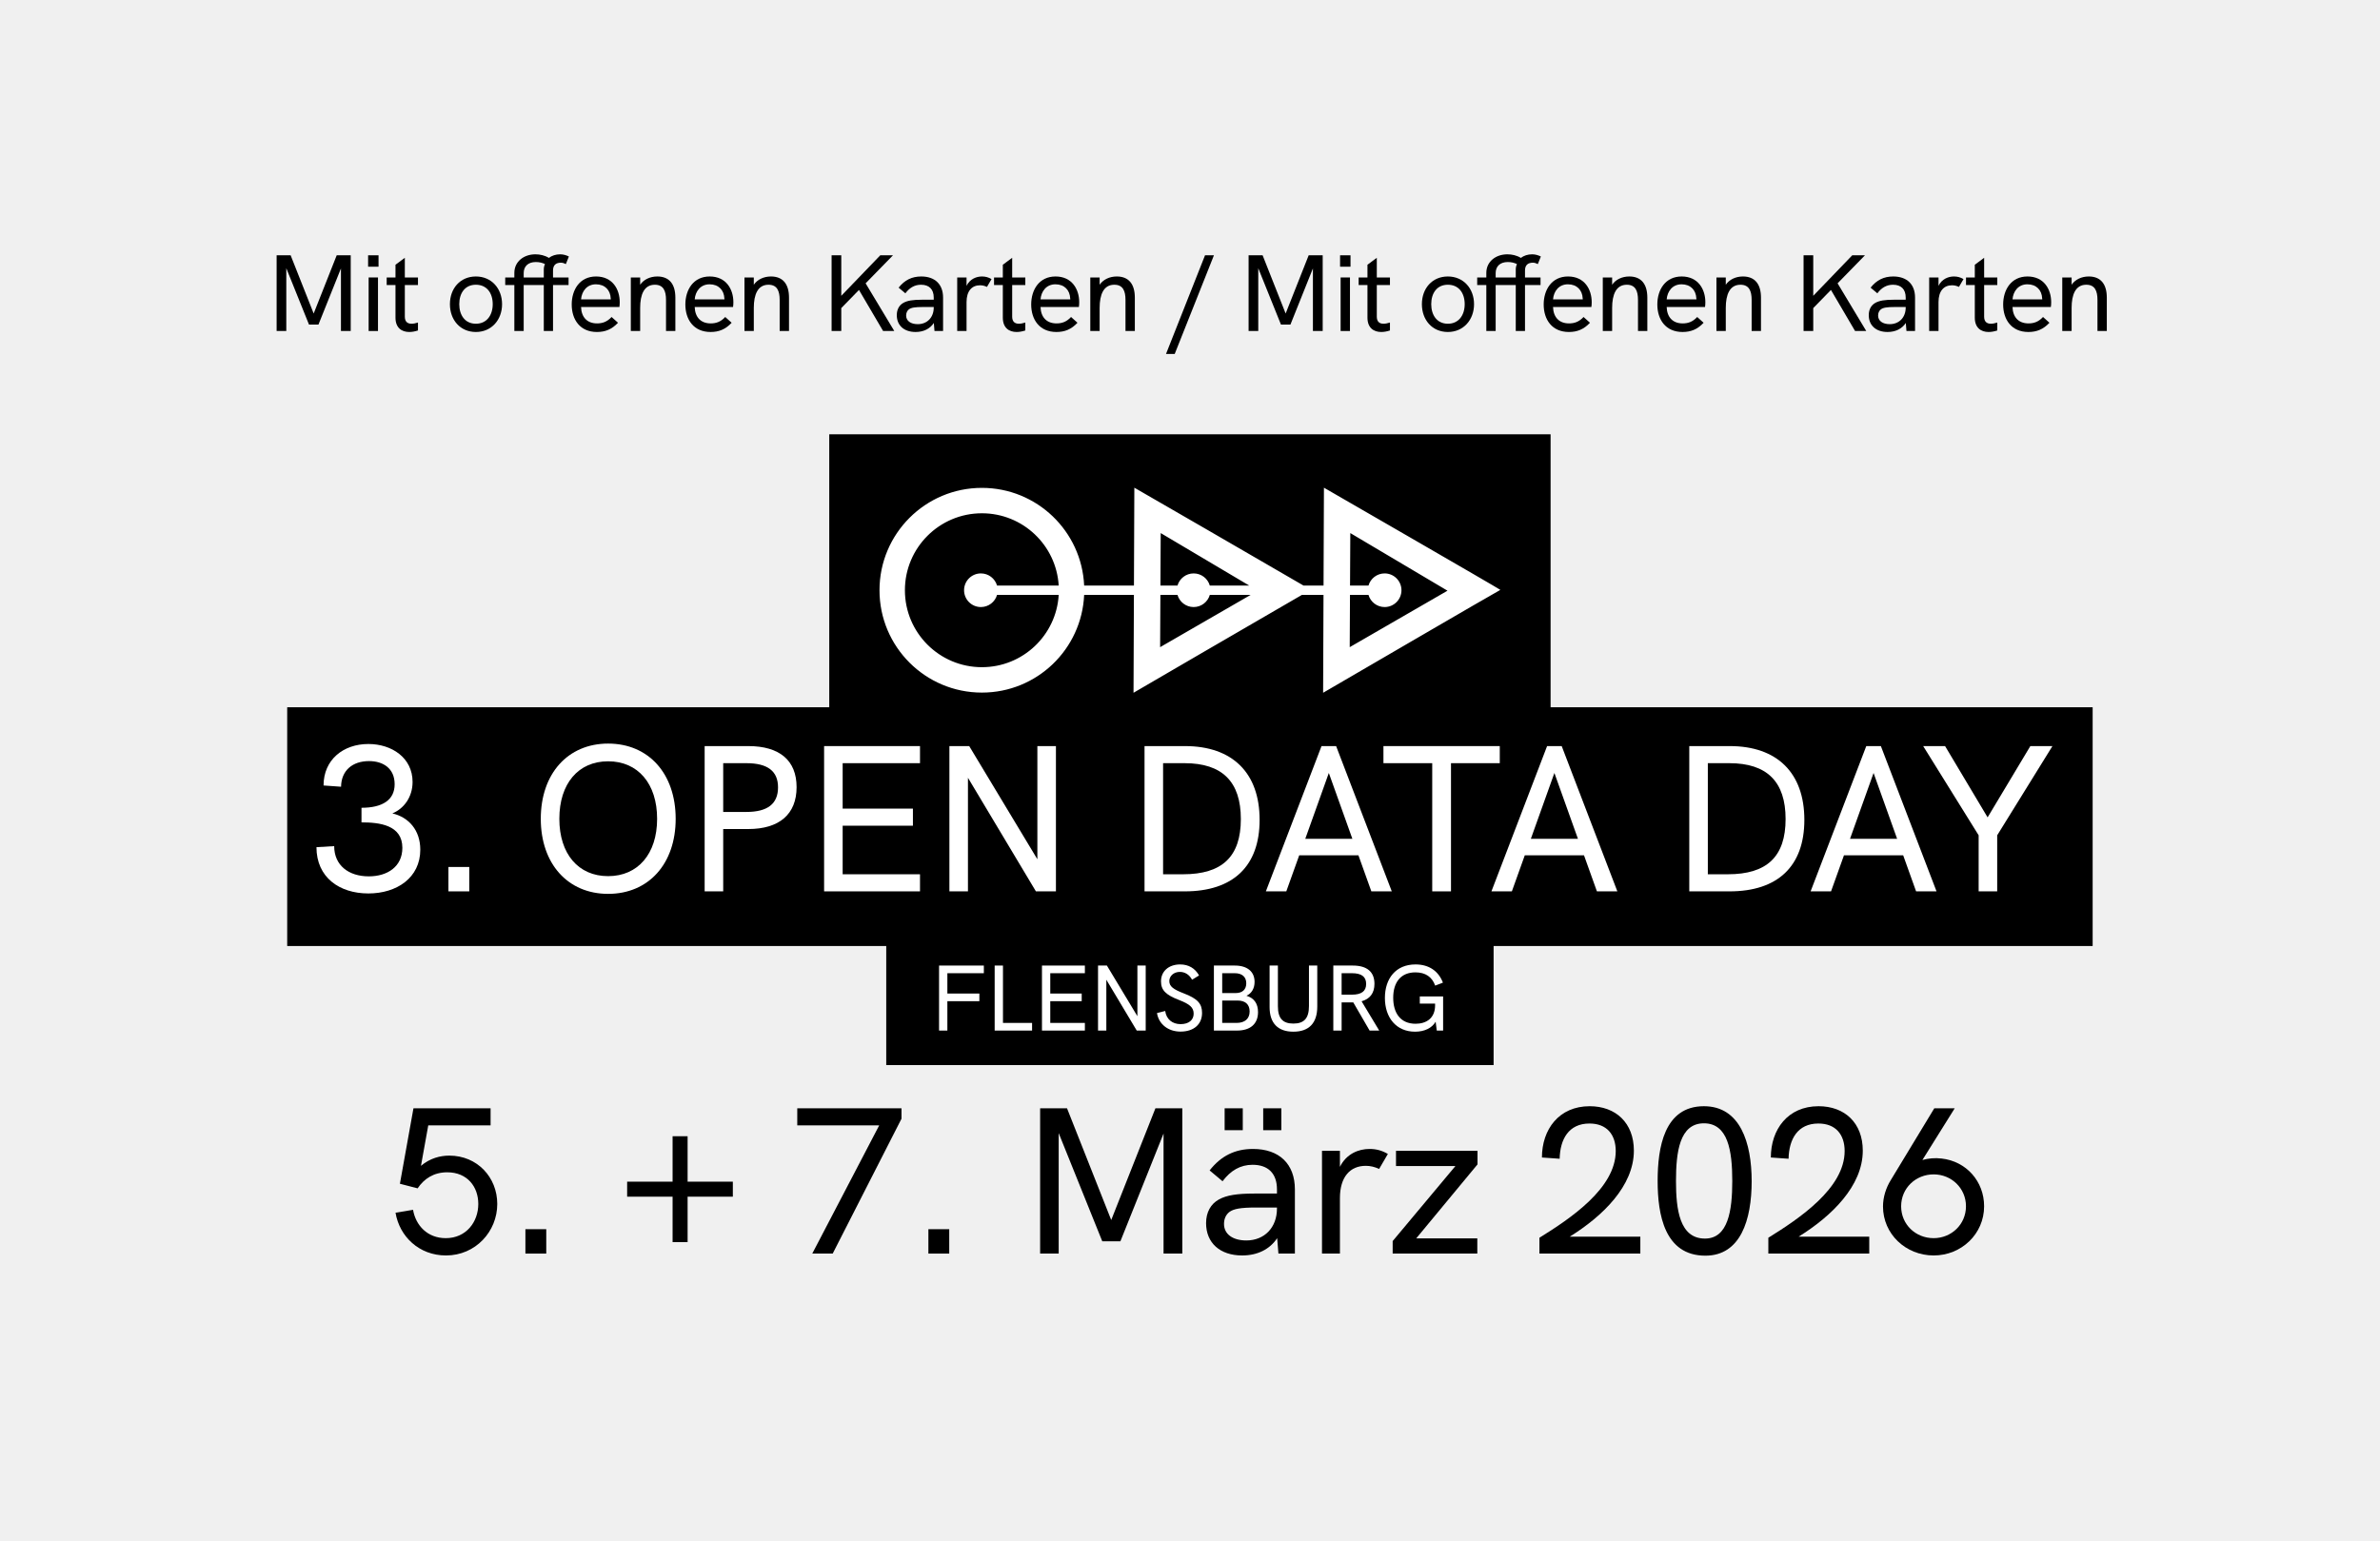
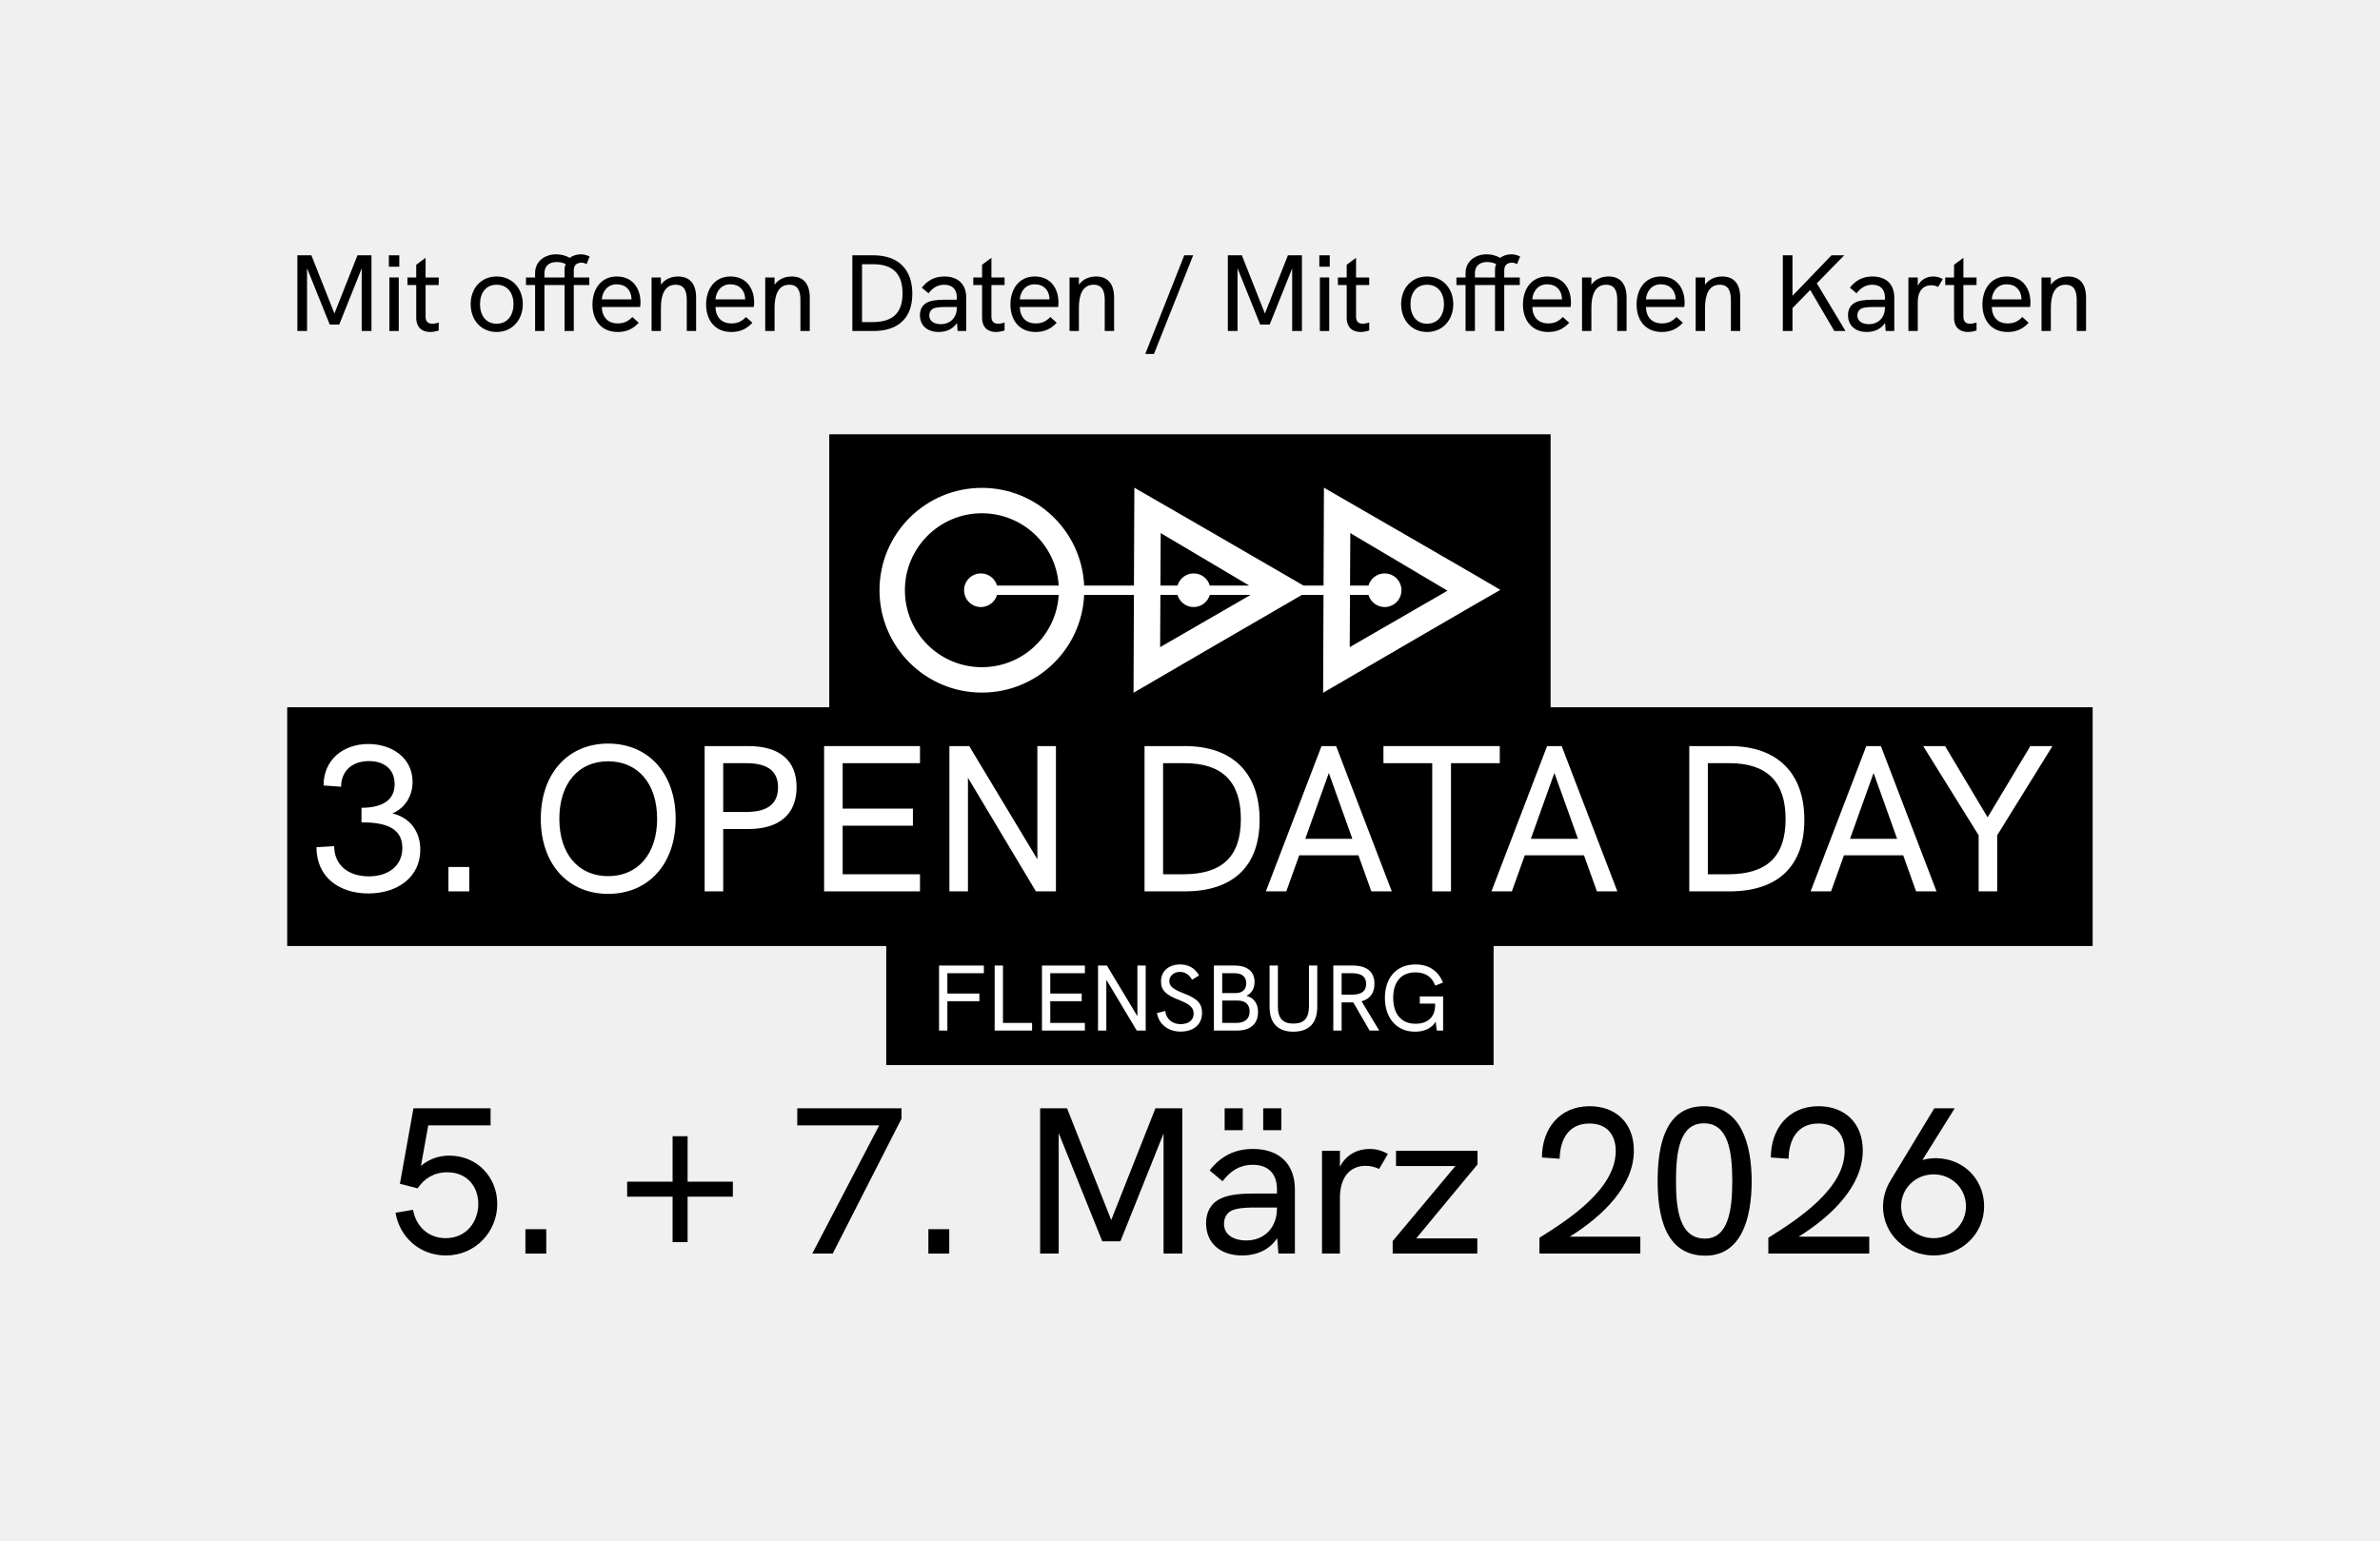
<svg xmlns="http://www.w3.org/2000/svg" width="100%" height="100%" viewBox="0 0 1004 650" version="1.1" xml:space="preserve" style="fill-rule:evenodd;clip-rule:evenodd;stroke-linejoin:round;stroke-miterlimit:2;">
  <path d="M373.86,399.15l-252.706,0l-0,-100.737l228.667,-0l0,-115.169l304.295,-0l-0,115.169l228.667,-0l0,100.737l-252.706,0l0,50.231l-256.217,-0l-0,-50.231Z" />
  <path id="path3009" d="M457.347,251.004c-1.025,22.941 -19.94,41.219 -43.136,41.219c-23.853,-0 -43.195,-19.328 -43.195,-43.181c-0,-23.852 19.342,-43.195 43.195,-43.195c23.19,0 42.103,18.284 43.136,41.219l21.007,0l0.166,-41.296c-0,0 57.381,33.094 71.372,41.296l8.444,0l0.165,-41.296c-0,0 74.307,42.855 74.42,43.118c-0.124,-0.097 -74.766,43.411 -74.766,43.411l0.165,-41.295l-9.113,-0c-15.123,8.705 -71.033,41.295 -71.033,41.295l0.165,-41.295l-20.992,-0Zm119.947,-0l-7.803,-0l-0.113,22.05l41.245,-23.822l-40.999,-24.315l-0.113,22.149l7.783,0c0.852,-2.96 3.579,-5.126 6.814,-5.128c3.917,-0.001 7.095,3.174 7.096,7.091l0,0.006c0.002,3.917 -3.172,7.095 -7.09,7.096c-3.236,0.002 -5.967,-2.165 -6.82,-5.127Zm-50.304,-3.938l-37.347,-22.149l-0.113,22.149l7.192,0c0.852,-2.961 3.581,-5.127 6.815,-5.127c3.237,-0.002 5.968,2.165 6.82,5.127l16.633,0Zm-37.481,3.938l-0.112,22.05l38.178,-22.05l-17.218,-0c-0.852,2.96 -3.58,5.126 -6.814,5.127c-3.237,0.001 -5.968,-2.165 -6.821,-5.127l-7.213,-0Zm-42.895,-3.938c-1.021,-17.015 -15.131,-30.501 -32.403,-30.501c-17.936,0 -32.477,14.542 -32.476,32.477c0,17.936 14.541,32.462 32.476,32.462c17.277,0 31.391,-13.479 32.404,-30.5l-26.011,-0c-0.851,2.96 -3.579,5.126 -6.814,5.127c-3.918,0.002 -7.095,-3.173 -7.096,-7.091l-0,-0.005c-0.002,-3.918 3.171,-7.095 7.089,-7.097c3.237,-0.001 5.968,2.166 6.821,5.128l26.01,0Z" style="fill:#fff;" />
  <g>
    <path d="M155.4,376.97c11.96,-0 21.898,-6.596 21.898,-18.469c-0,-8.266 -4.925,-13.719 -11.785,-15.302c4.749,-1.935 8.531,-6.772 8.531,-13.28c-0,-10.201 -8.795,-16.006 -18.644,-16.006c-10.554,0 -18.909,6.596 -18.909,17.501l7.388,0.528c0.088,-6.86 4.837,-10.817 11.784,-10.817c5.981,-0 10.818,3.078 10.818,9.762c-0,6.683 -5.189,9.937 -13.984,9.937l0,6.157c7.476,-0 17.238,1.055 17.238,10.729c-0,7.915 -6.244,12.048 -14.16,12.048c-8.53,0 -14.598,-4.661 -14.598,-12.752l-7.476,0.44c0,12.752 9.674,19.524 21.899,19.524Z" style="fill:#fff;fill-rule:nonzero;" />
    <rect x="189.171" y="365.801" width="8.795" height="10.29" style="fill:#fff;fill-rule:nonzero;" />
    <path d="M256.537,377.146c17.061,-0 28.494,-12.664 28.494,-31.66c-0,-19.085 -11.433,-31.749 -28.494,-31.749c-16.974,0 -28.407,12.664 -28.407,31.749c0,18.996 11.433,31.66 28.407,31.66Zm-0,-7.476c-12.577,0 -20.58,-9.41 -20.58,-24.184c0,-14.863 8.003,-24.273 20.58,-24.273c12.576,-0 20.667,9.41 20.667,24.273c-0,14.774 -8.091,24.184 -20.667,24.184Z" style="fill:#fff;fill-rule:nonzero;" />
    <path d="M297.255,376.09l7.827,0l0,-26.295l10.554,-0c13.104,-0 20.403,-6.244 20.403,-17.677c-0,-11.257 -7.124,-17.325 -20.403,-17.325l-18.381,-0l0,61.297Zm7.827,-33.507l0,-20.579l9.762,0c8.971,0 13.368,3.342 13.368,10.202c-0,6.947 -4.397,10.377 -13.368,10.377l-9.762,0Z" style="fill:#fff;fill-rule:nonzero;" />
    <path d="M347.648,376.09l40.455,0l-0,-7.211l-32.628,-0l-0,-20.491l29.637,-0l0,-7.212l-29.637,0l-0,-19.172l32.628,0l-0,-7.211l-40.455,-0l-0,61.297Z" style="fill:#fff;fill-rule:nonzero;" />
    <path d="M437.616,314.793l-0,47.754l-28.758,-47.754l-8.355,-0l-0,61.297l7.827,0l-0,-47.93l28.67,47.93l8.443,0l-0,-61.297l-7.827,-0Z" style="fill:#fff;fill-rule:nonzero;" />
    <path d="M482.819,376.09l16.974,0c20.403,0 31.572,-10.641 31.572,-30.165c0,-19.787 -11.433,-31.132 -31.484,-31.132l-17.062,-0l0,61.297Zm7.828,-7.211l-0,-46.875l9.058,0c15.918,0 23.745,7.827 23.745,23.569c0,15.831 -7.827,23.306 -24.361,23.306l-8.442,-0Z" style="fill:#fff;fill-rule:nonzero;" />
    <path d="M578.504,376.09l8.618,0l-23.481,-61.297l-6.156,-0l-23.481,61.297l8.618,0l5.453,-15.214l24.976,-0l5.453,15.214Zm-27.879,-22.162l9.938,-27.79l9.938,27.79l-19.876,0Z" style="fill:#fff;fill-rule:nonzero;" />
    <path d="M604.184,376.09l7.915,0l-0,-54.086l20.579,0l0,-7.211l-49.073,-0l-0,7.211l20.579,0l-0,54.086Z" style="fill:#fff;fill-rule:nonzero;" />
    <path d="M673.66,376.09l8.619,0l-23.481,-61.297l-6.156,-0l-23.482,61.297l8.619,0l5.452,-15.214l24.977,-0l5.452,15.214Zm-27.878,-22.162l9.938,-27.79l9.937,27.79l-19.875,0Z" style="fill:#fff;fill-rule:nonzero;" />
    <path d="M712.62,376.09l16.974,0c20.403,0 31.572,-10.641 31.572,-30.165c-0,-19.787 -11.433,-31.132 -31.484,-31.132l-17.062,-0l0,61.297Zm7.827,-7.211l0,-46.875l9.059,0c15.918,0 23.745,7.827 23.745,23.569c-0,15.831 -7.827,23.306 -24.361,23.306l-8.443,-0Z" style="fill:#fff;fill-rule:nonzero;" />
    <path d="M808.305,376.09l8.618,0l-23.481,-61.297l-6.156,-0l-23.482,61.297l8.619,0l5.453,-15.214l24.976,-0l5.453,15.214Zm-27.879,-22.162l9.938,-27.79l9.938,27.79l-19.876,0Z" style="fill:#fff;fill-rule:nonzero;" />
    <path d="M834.688,376.09l7.827,0l0,-23.657l23.306,-37.64l-9.323,-0l-18.028,30.077l-17.941,-30.077l-9.234,-0l23.393,37.64l0,23.657Z" style="fill:#fff;fill-rule:nonzero;" />
  </g>
  <g>
    <path d="M189.543,487.586c-3.781,0 -8.091,1.056 -11.96,4.309l3.078,-17.061l26.295,0l0,-7.211l-32.539,-0l-5.717,31.836l7.476,1.935c2.726,-4.046 6.771,-6.772 12.488,-6.772c8.443,-0 13.104,6.068 13.104,13.367c-0,7.564 -5.101,14.423 -13.72,14.423c-7.739,0 -12.664,-5.364 -13.807,-11.96l-7.388,1.231c1.671,10.026 9.938,18.029 21.283,18.029c12.488,-0 21.635,-10.114 21.635,-21.723c-0,-11.257 -8.443,-20.403 -20.228,-20.403Z" style="fill-rule:nonzero;" />
    <rect x="221.643" y="518.631" width="8.795" height="10.29" style="fill-rule:nonzero;" />
    <path d="M283.733,524.083l6.332,0l-0,-19.172l19.084,0l-0,-6.332l-19.084,0l-0,-19.172l-6.332,0l-0,19.172l-19.172,0l-0,6.332l19.172,0l-0,19.172Z" style="fill-rule:nonzero;" />
    <path d="M336.324,467.623l-0,7.211l34.562,0l-28.23,54.086l8.618,0l29.022,-56.9l0,-4.397l-43.972,-0Z" style="fill-rule:nonzero;" />
    <rect x="391.641" y="518.631" width="8.795" height="10.29" style="fill-rule:nonzero;" />
    <path d="M487.414,467.623l-18.645,47.138l-18.644,-47.138l-11.345,-0l-0,61.297l7.827,0l0,-50.832l18.381,45.644l7.651,-0l18.204,-45.468l0,50.656l7.916,0l-0,-61.297l-11.345,-0Z" style="fill-rule:nonzero;" />
    <path d="M524.263,467.623l-7.652,-0l0,9.234l7.652,-0l-0,-9.234Zm16.269,-0l-7.651,-0l0,9.234l7.651,-0l0,-9.234Zm-11.96,17.149c-7.563,-0 -13.456,2.902 -18.293,9.058l5.453,4.573c3.43,-4.573 7.563,-6.947 12.664,-6.947c6.596,-0 10.29,3.693 10.29,10.377l-0,1.759l-9.586,0c-7.3,0 -11.609,0.704 -14.863,2.463c-3.518,1.934 -5.453,5.452 -5.453,10.025c0,8.355 5.893,13.632 15.215,13.632c6.508,-0 11.696,-2.638 14.775,-7.3l0.527,6.508l6.948,0l-0,-27.087c-0,-10.729 -6.596,-17.061 -17.677,-17.061Zm-2.814,38.608c-5.805,-0 -9.41,-2.726 -9.41,-6.948c-0,-2.198 0.791,-3.869 2.198,-5.013c1.847,-1.407 4.837,-1.934 11.433,-1.934l8.707,-0l-0,0.439c-0,8.003 -5.277,13.456 -12.928,13.456Z" style="fill-rule:nonzero;" />
    <path d="M577.733,484.772c-4.573,-0 -9.762,2.023 -12.488,7.563l0,-6.772l-7.563,0l-0,43.357l7.563,0l0,-23.393c0,-8.97 4.309,-13.632 10.905,-13.632c1.935,0 3.782,0.44 5.629,1.32l3.693,-6.332c-2.55,-1.495 -5.012,-2.111 -7.739,-2.111Z" style="fill-rule:nonzero;" />
    <path d="M623.289,485.563l-34.387,0l0,6.42l25.065,0l-26.472,31.661l0,5.276l35.706,0l-0,-6.42l-25.768,0l25.856,-31.22l-0,-5.717Z" style="fill-rule:nonzero;" />
    <path d="M662.161,521.797c13.895,-8.619 27.087,-21.371 27.087,-36.321c-0,-11.697 -7.651,-18.733 -18.645,-18.733c-13.016,0 -20.139,9.85 -20.139,21.635l7.475,0.527c0.176,-8.179 3.782,-14.862 12.576,-14.862c7.3,-0 11.082,4.661 11.082,11.608c-0,15.655 -18.997,28.407 -32.188,36.586l-0,6.683l42.565,0l0,-7.123l-29.813,-0Z" style="fill-rule:nonzero;" />
    <path d="M719.413,529.8c14.863,-0 19.524,-15.127 19.524,-31.397c-0,-16.269 -4.837,-31.66 -20.14,-31.66c-16.797,0 -19.524,17.501 -19.524,31.572c0,14.072 2.903,31.485 20.14,31.485Zm-0.176,-7.212c-10.729,0 -12.224,-12.312 -12.224,-24.273c-0,-12.224 1.495,-24.36 11.784,-24.36c10.114,-0 11.961,11.433 11.961,24.36c-0,12.489 -1.759,24.273 -11.521,24.273Z" style="fill-rule:nonzero;" />
    <path d="M758.724,521.797c13.896,-8.619 27.088,-21.371 27.088,-36.321c-0,-11.697 -7.652,-18.733 -18.645,-18.733c-13.016,0 -20.139,9.85 -20.139,21.635l7.475,0.527c0.176,-8.179 3.782,-14.862 12.576,-14.862c7.3,-0 11.081,4.661 11.081,11.608c0,15.655 -18.996,28.407 -32.188,36.586l0,6.683l42.566,0l-0,-7.123l-29.814,-0Z" style="fill-rule:nonzero;" />
    <path d="M819.055,488.817c-2.726,-0.351 -5.541,-0.088 -8.091,0.616l13.631,-21.81l-8.618,-0l-18.381,30.341c-2.023,3.254 -3.254,7.211 -3.254,11.081c0,11.609 9.586,20.667 21.371,20.667c11.697,-0 21.283,-9.058 21.283,-20.755c-0,-10.554 -7.564,-18.996 -17.941,-20.14Zm-3.342,33.595c-7.651,0 -13.72,-5.804 -13.72,-13.455c0,-7.651 6.157,-13.456 13.72,-13.456c7.475,0 13.631,5.805 13.631,13.456c0,7.651 -6.156,13.455 -13.631,13.455Z" style="fill-rule:nonzero;" />
  </g>
  <g>
-     <path d="M142.039,107.716l-9.716,24.566l-9.717,-24.566l-5.912,-0l-0,31.946l4.079,-0l-0,-26.492l9.579,23.787l3.987,0l9.488,-23.695l-0,26.4l4.125,-0l-0,-31.946l-5.913,-0Z" style="fill-rule:nonzero;" />
-     <path d="M155.285,112.528l4.4,0l0,-4.812l-4.4,-0l0,4.812Zm0.229,27.134l3.942,-0l0,-22.596l-3.942,-0l0,22.596Z" style="fill-rule:nonzero;" />
-     <path d="M176.323,120.274l-0,-3.208l-5.546,-0l-0,-8.296l-3.942,2.933l0,5.363l-3.712,-0l-0,3.208l3.712,0l0,13.75c0,4.263 2.567,6.05 5.821,6.05c1.192,0 2.429,-0.229 3.667,-0.642l-0,-3.345c-1.009,0.32 -1.925,0.504 -2.704,0.504c-1.788,-0 -2.842,-0.917 -2.842,-2.979l-0,-13.338l5.546,0Z" style="fill-rule:nonzero;" />
-     <path d="M200.752,140.074c6.646,0 11.046,-5.179 11.046,-11.733c-0,-6.6 -4.446,-11.688 -11.046,-11.688c-6.646,0 -10.954,5.088 -10.954,11.688c-0,6.6 4.308,11.733 10.954,11.733Zm-0,-3.483c-4.583,-0 -7.013,-3.621 -7.013,-8.25c0,-4.629 2.384,-8.204 7.013,-8.204c4.629,-0 7.104,3.529 7.104,8.204c0,4.583 -2.475,8.25 -7.104,8.25Z" style="fill-rule:nonzero;" />
-     <path d="M216.977,139.662l3.942,-0l-0,-19.388l8.479,0l-0,19.388l3.896,-0l-0,-19.388l6.554,0l-0,-3.208l-6.554,-0l-0,-2.934c-0,-2.291 1.237,-3.3 3.345,-3.3c0.688,0 1.375,0.23 2.063,0.596l1.283,-3.208c-1.146,-0.55 -2.337,-0.917 -3.666,-0.917c-1.834,0 -3.53,0.55 -4.767,1.513c-1.696,-1.054 -3.758,-1.513 -5.683,-1.513c-4.859,0 -8.892,3.025 -8.892,7.838l-0,1.925l-3.85,-0l-0,3.208l3.85,0l-0,19.388Zm3.942,-22.596l-0,-1.834c-0,-2.795 1.787,-4.675 5.133,-4.675c1.421,0 2.796,0.321 3.85,0.871c-0.321,0.688 -0.504,1.421 -0.504,2.292l-0,3.346l-8.479,-0Z" style="fill-rule:nonzero;" />
-     <path d="M261.435,127.516c0,-5.5 -3.071,-10.863 -9.991,-10.863c-6.875,0 -10.267,5.592 -10.267,11.825c-0,6.279 3.437,11.596 10.633,11.596c3.575,0 6.325,-1.146 8.892,-3.896l-2.704,-2.429c-1.925,2.063 -3.85,2.704 -6.142,2.704c-4.171,0 -6.6,-2.612 -6.737,-6.921l16.179,0c0.091,-0.595 0.137,-1.375 0.137,-2.016Zm-16.316,-1.192c0.275,-3.392 2.429,-6.371 6.279,-6.371c3.804,0 6.096,2.475 6.233,5.959c0,0.183 0,0.32 0.046,0.412l-12.558,0Z" style="fill-rule:nonzero;" />
-     <path d="M277.294,116.653c-3.071,0 -5.73,1.284 -7.242,3.484l-0,-3.071l-3.942,-0l0,22.596l3.942,-0l-0,-9.763c-0,-5.592 1.65,-9.762 6.187,-9.762c3.667,-0 4.721,2.658 4.721,6.416l0,13.109l3.942,-0l-0,-14.071c-0,-5.821 -2.658,-8.938 -7.608,-8.938Z" style="fill-rule:nonzero;" />
-     <path d="M309.377,127.516c-0,-5.5 -3.071,-10.863 -9.992,-10.863c-6.875,0 -10.266,5.592 -10.266,11.825c-0,6.279 3.437,11.596 10.633,11.596c3.575,0 6.325,-1.146 8.892,-3.896l-2.705,-2.429c-1.925,2.063 -3.85,2.704 -6.141,2.704c-4.171,0 -6.6,-2.612 -6.738,-6.921l16.179,0c0.092,-0.595 0.138,-1.375 0.138,-2.016Zm-16.317,-1.192c0.275,-3.392 2.429,-6.371 6.279,-6.371c3.805,0 6.096,2.475 6.234,5.959c-0,0.183 -0,0.32 0.046,0.412l-12.559,0Z" style="fill-rule:nonzero;" />
-     <path d="M325.235,116.653c-3.071,0 -5.729,1.284 -7.241,3.484l-0,-3.071l-3.942,-0l-0,22.596l3.942,-0l-0,-9.763c-0,-5.592 1.65,-9.762 6.187,-9.762c3.667,-0 4.721,2.658 4.721,6.416l-0,13.109l3.942,-0l-0,-14.071c-0,-5.821 -2.659,-8.938 -7.609,-8.938Z" style="fill-rule:nonzero;" />
-     <path d="M377.256,139.662l-12.1,-20.121l11.55,-11.825l-5.362,-0l-16.455,17.096l0,-17.096l-4.079,-0l0,31.946l4.079,-0l0,-9.671l7.471,-7.654l10.175,17.325l4.721,-0Z" style="fill-rule:nonzero;" />
-     <path d="M388.623,116.653c-3.942,0 -7.013,1.513 -9.534,4.721l2.842,2.383c1.788,-2.383 3.942,-3.62 6.6,-3.62c3.438,-0 5.363,1.925 5.363,5.408l-0,0.917l-4.996,-0c-3.804,-0 -6.05,0.366 -7.746,1.283c-1.833,1.008 -2.842,2.842 -2.842,5.225c0,4.354 3.071,7.104 7.929,7.104c3.392,0 6.096,-1.375 7.7,-3.804l0.275,3.392l3.621,-0l0,-14.117c0,-5.592 -3.437,-8.892 -9.212,-8.892Zm-1.467,20.121c-3.025,0 -4.904,-1.421 -4.904,-3.621c-0,-1.146 0.412,-2.016 1.146,-2.612c0.962,-0.734 2.521,-1.009 5.958,-1.009l4.538,0l-0,0.23c-0,4.17 -2.75,7.012 -6.738,7.012Z" style="fill-rule:nonzero;" />
-     <path d="M414.244,116.653c-2.384,0 -5.088,1.054 -6.509,3.942l0,-3.529l-3.941,-0l-0,22.596l3.941,-0l0,-12.192c0,-4.675 2.246,-7.104 5.684,-7.104c1.008,-0 1.97,0.229 2.933,0.687l1.925,-3.3c-1.329,-0.779 -2.613,-1.1 -4.033,-1.1Z" style="fill-rule:nonzero;" />
-     <path d="M432.531,120.274l0,-3.208l-5.546,-0l0,-8.296l-3.941,2.933l-0,5.363l-3.713,-0l0,3.208l3.713,0l-0,13.75c-0,4.263 2.566,6.05 5.82,6.05c1.192,0 2.43,-0.229 3.667,-0.642l0,-3.345c-1.008,0.32 -1.925,0.504 -2.704,0.504c-1.788,-0 -2.842,-0.917 -2.842,-2.979l0,-13.338l5.546,0Z" style="fill-rule:nonzero;" />
-     <path d="M455.264,127.516c0,-5.5 -3.07,-10.863 -9.991,-10.863c-6.875,0 -10.267,5.592 -10.267,11.825c0,6.279 3.438,11.596 10.633,11.596c3.575,0 6.325,-1.146 8.892,-3.896l-2.704,-2.429c-1.925,2.063 -3.85,2.704 -6.142,2.704c-4.171,0 -6.6,-2.612 -6.737,-6.921l16.179,0c0.092,-0.595 0.137,-1.375 0.137,-2.016Zm-16.316,-1.192c0.275,-3.392 2.429,-6.371 6.279,-6.371c3.804,0 6.096,2.475 6.233,5.959c0,0.183 0,0.32 0.046,0.412l-12.558,0Z" style="fill-rule:nonzero;" />
-     <path d="M471.123,116.653c-3.071,0 -5.729,1.284 -7.242,3.484l0,-3.071l-3.942,-0l0,22.596l3.942,-0l0,-9.763c0,-5.592 1.65,-9.762 6.188,-9.762c3.666,-0 4.72,2.658 4.72,6.416l0,13.109l3.942,-0l0,-14.071c0,-5.821 -2.658,-8.938 -7.608,-8.938Z" style="fill-rule:nonzero;" />
-     <path d="M491.885,149.332l3.667,0l16.546,-41.616l-3.759,-0l-16.454,41.616Z" style="fill-rule:nonzero;" />
-     <path d="M552.064,107.716l-9.716,24.566l-9.717,-24.566l-5.912,-0l-0,31.946l4.079,-0l-0,-26.492l9.579,23.787l3.987,0l9.488,-23.695l-0,26.4l4.125,-0l-0,-31.946l-5.913,-0Z" style="fill-rule:nonzero;" />
-     <path d="M565.31,112.528l4.4,0l0,-4.812l-4.4,-0l0,4.812Zm0.229,27.134l3.942,-0l0,-22.596l-3.942,-0l0,22.596Z" style="fill-rule:nonzero;" />
-     <path d="M586.348,120.274l-0,-3.208l-5.546,-0l-0,-8.296l-3.942,2.933l0,5.363l-3.712,-0l-0,3.208l3.712,0l0,13.75c0,4.263 2.567,6.05 5.821,6.05c1.192,0 2.429,-0.229 3.667,-0.642l-0,-3.345c-1.009,0.32 -1.925,0.504 -2.704,0.504c-1.788,-0 -2.842,-0.917 -2.842,-2.979l-0,-13.338l5.546,0Z" style="fill-rule:nonzero;" />
-     <path d="M610.777,140.074c6.646,0 11.046,-5.179 11.046,-11.733c-0,-6.6 -4.446,-11.688 -11.046,-11.688c-6.646,0 -10.954,5.088 -10.954,11.688c-0,6.6 4.308,11.733 10.954,11.733Zm-0,-3.483c-4.583,-0 -7.013,-3.621 -7.013,-8.25c0,-4.629 2.384,-8.204 7.013,-8.204c4.629,-0 7.104,3.529 7.104,8.204c0,4.583 -2.475,8.25 -7.104,8.25Z" style="fill-rule:nonzero;" />
-     <path d="M627.002,139.662l3.942,-0l-0,-19.388l8.479,0l-0,19.388l3.896,-0l-0,-19.388l6.554,0l-0,-3.208l-6.554,-0l-0,-2.934c-0,-2.291 1.237,-3.3 3.345,-3.3c0.688,0 1.375,0.23 2.063,0.596l1.283,-3.208c-1.146,-0.55 -2.337,-0.917 -3.666,-0.917c-1.834,0 -3.53,0.55 -4.767,1.513c-1.696,-1.054 -3.758,-1.513 -5.683,-1.513c-4.859,0 -8.892,3.025 -8.892,7.838l-0,1.925l-3.85,-0l-0,3.208l3.85,0l-0,19.388Zm3.942,-22.596l-0,-1.834c-0,-2.795 1.787,-4.675 5.133,-4.675c1.421,0 2.796,0.321 3.85,0.871c-0.321,0.688 -0.504,1.421 -0.504,2.292l-0,3.346l-8.479,-0Z" style="fill-rule:nonzero;" />
-     <path d="M671.46,127.516c0,-5.5 -3.071,-10.863 -9.991,-10.863c-6.875,0 -10.267,5.592 -10.267,11.825c-0,6.279 3.437,11.596 10.633,11.596c3.575,0 6.325,-1.146 8.892,-3.896l-2.704,-2.429c-1.925,2.063 -3.85,2.704 -6.142,2.704c-4.171,0 -6.6,-2.612 -6.737,-6.921l16.179,0c0.091,-0.595 0.137,-1.375 0.137,-2.016Zm-16.316,-1.192c0.275,-3.392 2.429,-6.371 6.279,-6.371c3.804,0 6.096,2.475 6.233,5.959c0,0.183 0,0.32 0.046,0.412l-12.558,0Z" style="fill-rule:nonzero;" />
-     <path d="M687.319,116.653c-3.071,0 -5.73,1.284 -7.242,3.484l-0,-3.071l-3.942,-0l0,22.596l3.942,-0l-0,-9.763c-0,-5.592 1.65,-9.762 6.187,-9.762c3.667,-0 4.721,2.658 4.721,6.416l0,13.109l3.942,-0l-0,-14.071c-0,-5.821 -2.658,-8.938 -7.608,-8.938Z" style="fill-rule:nonzero;" />
-     <path d="M719.402,127.516c-0,-5.5 -3.071,-10.863 -9.992,-10.863c-6.875,0 -10.266,5.592 -10.266,11.825c-0,6.279 3.437,11.596 10.633,11.596c3.575,0 6.325,-1.146 8.892,-3.896l-2.705,-2.429c-1.925,2.063 -3.85,2.704 -6.141,2.704c-4.171,0 -6.6,-2.612 -6.738,-6.921l16.179,0c0.092,-0.595 0.138,-1.375 0.138,-2.016Zm-16.317,-1.192c0.275,-3.392 2.429,-6.371 6.279,-6.371c3.805,0 6.096,2.475 6.234,5.959c-0,0.183 -0,0.32 0.046,0.412l-12.559,0Z" style="fill-rule:nonzero;" />
-     <path d="M735.26,116.653c-3.071,0 -5.729,1.284 -7.241,3.484l-0,-3.071l-3.942,-0l-0,22.596l3.942,-0l-0,-9.763c-0,-5.592 1.65,-9.762 6.187,-9.762c3.667,-0 4.721,2.658 4.721,6.416l-0,13.109l3.942,-0l-0,-14.071c-0,-5.821 -2.659,-8.938 -7.609,-8.938Z" style="fill-rule:nonzero;" />
-     <path d="M787.281,139.662l-12.1,-20.121l11.55,-11.825l-5.362,-0l-16.455,17.096l0,-17.096l-4.079,-0l0,31.946l4.079,-0l0,-9.671l7.471,-7.654l10.175,17.325l4.721,-0Z" style="fill-rule:nonzero;" />
-     <path d="M798.648,116.653c-3.942,0 -7.013,1.513 -9.534,4.721l2.842,2.383c1.788,-2.383 3.942,-3.62 6.6,-3.62c3.438,-0 5.363,1.925 5.363,5.408l-0,0.917l-4.996,-0c-3.804,-0 -6.05,0.366 -7.746,1.283c-1.833,1.008 -2.842,2.842 -2.842,5.225c0,4.354 3.071,7.104 7.929,7.104c3.392,0 6.096,-1.375 7.7,-3.804l0.275,3.392l3.621,-0l0,-14.117c0,-5.592 -3.437,-8.892 -9.212,-8.892Zm-1.467,20.121c-3.025,0 -4.904,-1.421 -4.904,-3.621c-0,-1.146 0.412,-2.016 1.146,-2.612c0.962,-0.734 2.521,-1.009 5.958,-1.009l4.538,0l-0,0.23c-0,4.17 -2.75,7.012 -6.738,7.012Z" style="fill-rule:nonzero;" />
-     <path d="M824.269,116.653c-2.384,0 -5.088,1.054 -6.509,3.942l0,-3.529l-3.941,-0l-0,22.596l3.941,-0l0,-12.192c0,-4.675 2.246,-7.104 5.684,-7.104c1.008,-0 1.97,0.229 2.933,0.687l1.925,-3.3c-1.329,-0.779 -2.613,-1.1 -4.033,-1.1Z" style="fill-rule:nonzero;" />
-     <path d="M842.556,120.274l0,-3.208l-5.546,-0l0,-8.296l-3.941,2.933l-0,5.363l-3.713,-0l0,3.208l3.713,0l-0,13.75c-0,4.263 2.566,6.05 5.82,6.05c1.192,0 2.43,-0.229 3.667,-0.642l0,-3.345c-1.008,0.32 -1.925,0.504 -2.704,0.504c-1.788,-0 -2.842,-0.917 -2.842,-2.979l0,-13.338l5.546,0Z" style="fill-rule:nonzero;" />
-     <path d="M865.289,127.516c0,-5.5 -3.07,-10.863 -9.991,-10.863c-6.875,0 -10.267,5.592 -10.267,11.825c0,6.279 3.438,11.596 10.633,11.596c3.575,0 6.325,-1.146 8.892,-3.896l-2.704,-2.429c-1.925,2.063 -3.85,2.704 -6.142,2.704c-4.171,0 -6.6,-2.612 -6.737,-6.921l16.179,0c0.092,-0.595 0.137,-1.375 0.137,-2.016Zm-16.316,-1.192c0.275,-3.392 2.429,-6.371 6.279,-6.371c3.804,0 6.096,2.475 6.233,5.959c0,0.183 0,0.32 0.046,0.412l-12.558,0Z" style="fill-rule:nonzero;" />
-     <path d="M881.148,116.653c-3.071,0 -5.729,1.284 -7.242,3.484l0,-3.071l-3.942,-0l0,22.596l3.942,-0l0,-9.763c0,-5.592 1.65,-9.762 6.188,-9.762c3.666,-0 4.72,2.658 4.72,6.416l0,13.109l3.942,-0l0,-14.071c0,-5.821 -2.658,-8.938 -7.608,-8.938Z" style="fill-rule:nonzero;" />
+     <path d="M150.794,107.716l-9.717,24.566l-9.717,-24.566l-5.912,-0l-0,31.946l4.079,-0l-0,-26.492l9.579,23.787l3.988,0l9.487,-23.695l0,26.4l4.125,-0l0,-31.946l-5.912,-0Z" style="fill-rule:nonzero;" />
+     <path d="M164.039,112.528l4.4,0l0,-4.812l-4.4,-0l0,4.812Zm0.23,27.134l3.941,-0l0,-22.596l-3.941,-0l-0,22.596Z" style="fill-rule:nonzero;" />
+     <path d="M185.077,120.274l-0,-3.208l-5.546,-0l0,-8.296l-3.942,2.933l0,5.363l-3.712,-0l-0,3.208l3.712,0l0,13.75c0,4.263 2.567,6.05 5.821,6.05c1.192,0 2.429,-0.229 3.667,-0.642l-0,-3.345c-1.008,0.32 -1.925,0.504 -2.704,0.504c-1.788,-0 -2.842,-0.917 -2.842,-2.979l0,-13.338l5.546,0Z" style="fill-rule:nonzero;" />
+     <path d="M209.506,140.074c6.646,0 11.046,-5.179 11.046,-11.733c-0,-6.6 -4.446,-11.688 -11.046,-11.688c-6.646,0 -10.954,5.088 -10.954,11.688c-0,6.6 4.308,11.733 10.954,11.733Zm0,-3.483c-4.583,-0 -7.012,-3.621 -7.012,-8.25c-0,-4.629 2.383,-8.204 7.012,-8.204c4.629,-0 7.104,3.529 7.104,8.204c0,4.583 -2.475,8.25 -7.104,8.25Z" style="fill-rule:nonzero;" />
+     <path d="M225.731,139.662l3.942,-0l-0,-19.388l8.479,0l-0,19.388l3.896,-0l-0,-19.388l6.554,0l-0,-3.208l-6.554,-0l-0,-2.934c-0,-2.291 1.237,-3.3 3.346,-3.3c0.687,0 1.375,0.23 2.062,0.596l1.283,-3.208c-1.145,-0.55 -2.337,-0.917 -3.666,-0.917c-1.834,0 -3.529,0.55 -4.767,1.513c-1.696,-1.054 -3.758,-1.513 -5.683,-1.513c-4.859,0 -8.892,3.025 -8.892,7.838l0,1.925l-3.85,-0l0,3.208l3.85,0l0,19.388Zm3.942,-22.596l-0,-1.834c-0,-2.795 1.787,-4.675 5.133,-4.675c1.421,0 2.796,0.321 3.85,0.871c-0.321,0.688 -0.504,1.421 -0.504,2.292l-0,3.346l-8.479,-0Z" style="fill-rule:nonzero;" />
+     <path d="M270.189,127.516c0,-5.5 -3.07,-10.863 -9.991,-10.863c-6.875,0 -10.267,5.592 -10.267,11.825c0,6.279 3.438,11.596 10.633,11.596c3.575,0 6.325,-1.146 8.892,-3.896l-2.704,-2.429c-1.925,2.063 -3.85,2.704 -6.142,2.704c-4.171,0 -6.6,-2.612 -6.737,-6.921l16.179,0c0.092,-0.595 0.137,-1.375 0.137,-2.016Zm-16.316,-1.192c0.275,-3.392 2.429,-6.371 6.279,-6.371c3.804,0 6.096,2.475 6.233,5.959c0,0.183 0,0.32 0.046,0.412l-12.558,0Z" style="fill-rule:nonzero;" />
+     <path d="M286.048,116.653c-3.071,0 -5.729,1.284 -7.242,3.484l0,-3.071l-3.942,-0l0,22.596l3.942,-0l0,-9.763c0,-5.592 1.65,-9.762 6.188,-9.762c3.666,-0 4.72,2.658 4.72,6.416l0,13.109l3.942,-0l0,-14.071c0,-5.821 -2.658,-8.938 -7.608,-8.938Z" style="fill-rule:nonzero;" />
+     <path d="M318.131,127.516c0,-5.5 -3.071,-10.863 -9.992,-10.863c-6.875,0 -10.266,5.592 -10.266,11.825c-0,6.279 3.437,11.596 10.633,11.596c3.575,0 6.325,-1.146 8.892,-3.896l-2.704,-2.429c-1.925,2.063 -3.85,2.704 -6.142,2.704c-4.171,0 -6.6,-2.612 -6.738,-6.921l16.18,0c0.091,-0.595 0.137,-1.375 0.137,-2.016Zm-16.317,-1.192c0.275,-3.392 2.43,-6.371 6.28,-6.371c3.804,0 6.095,2.475 6.233,5.959c-0,0.183 -0,0.32 0.046,0.412l-12.559,0Z" style="fill-rule:nonzero;" />
+     <path d="M333.989,116.653c-3.07,0 -5.729,1.284 -7.241,3.484l-0,-3.071l-3.942,-0l0,22.596l3.942,-0l-0,-9.763c-0,-5.592 1.65,-9.762 6.187,-9.762c3.667,-0 4.721,2.658 4.721,6.416l0,13.109l3.942,-0l-0,-14.071c-0,-5.821 -2.659,-8.938 -7.609,-8.938Z" style="fill-rule:nonzero;" />
+     <path d="M359.564,139.662l8.846,-0c10.634,-0 16.454,-5.546 16.454,-15.721c0,-10.313 -5.958,-16.225 -16.408,-16.225l-8.892,-0l0,31.946Zm4.08,-3.759l-0,-24.429l4.72,0c8.296,0 12.375,4.079 12.375,12.283c0,8.25 -4.079,12.146 -12.695,12.146l-4.4,0Z" style="fill-rule:nonzero;" />
+     <path d="M398.385,116.653c-3.941,0 -7.012,1.513 -9.533,4.721l2.842,2.383c1.787,-2.383 3.941,-3.62 6.6,-3.62c3.437,-0 5.362,1.925 5.362,5.408l0,0.917l-4.996,-0c-3.804,-0 -6.05,0.366 -7.746,1.283c-1.833,1.008 -2.841,2.842 -2.841,5.225c-0,4.354 3.071,7.104 7.929,7.104c3.392,0 6.096,-1.375 7.7,-3.804l0.275,3.392l3.621,-0l-0,-14.117c-0,-5.592 -3.438,-8.892 -9.213,-8.892Zm-1.466,20.121c-3.025,0 -4.905,-1.421 -4.905,-3.621c0,-1.146 0.413,-2.016 1.146,-2.612c0.963,-0.734 2.521,-1.009 5.959,-1.009l4.537,0l0,0.23c0,4.17 -2.75,7.012 -6.737,7.012Z" style="fill-rule:nonzero;" />
+     <path d="M423.777,120.274l-0,-3.208l-5.546,-0l0,-8.296l-3.942,2.933l0,5.363l-3.712,-0l-0,3.208l3.712,0l0,13.75c0,4.263 2.567,6.05 5.821,6.05c1.192,0 2.429,-0.229 3.667,-0.642l-0,-3.345c-1.008,0.32 -1.925,0.504 -2.704,0.504c-1.788,-0 -2.842,-0.917 -2.842,-2.979l0,-13.338l5.546,0Z" style="fill-rule:nonzero;" />
+     <path d="M446.51,127.516c0,-5.5 -3.071,-10.863 -9.991,-10.863c-6.875,0 -10.267,5.592 -10.267,11.825c-0,6.279 3.437,11.596 10.633,11.596c3.575,0 6.325,-1.146 8.892,-3.896l-2.704,-2.429c-1.925,2.063 -3.85,2.704 -6.142,2.704c-4.171,0 -6.6,-2.612 -6.737,-6.921l16.179,0c0.091,-0.595 0.137,-1.375 0.137,-2.016Zm-16.316,-1.192c0.275,-3.392 2.429,-6.371 6.279,-6.371c3.804,0 6.096,2.475 6.233,5.959c0,0.183 0,0.32 0.046,0.412l-12.558,0Z" style="fill-rule:nonzero;" />
+     <path d="M462.369,116.653c-3.071,0 -5.73,1.284 -7.242,3.484l-0,-3.071l-3.942,-0l0,22.596l3.942,-0l-0,-9.763c-0,-5.592 1.65,-9.762 6.187,-9.762c3.667,-0 4.721,2.658 4.721,6.416l0,13.109l3.942,-0l-0,-14.071c-0,-5.821 -2.658,-8.938 -7.608,-8.938Z" style="fill-rule:nonzero;" />
+     <path d="M483.131,149.332l3.667,0l16.546,-41.616l-3.759,-0l-16.454,41.616Z" style="fill-rule:nonzero;" />
+     <path d="M543.31,107.716l-9.716,24.566l-9.717,-24.566l-5.913,-0l0,31.946l4.08,-0l-0,-26.492l9.579,23.787l3.987,0l9.488,-23.695l-0,26.4l4.125,-0l-0,-31.946l-5.913,-0Z" style="fill-rule:nonzero;" />
+     <path d="M556.556,112.528l4.4,0l0,-4.812l-4.4,-0l0,4.812Zm0.229,27.134l3.942,-0l-0,-22.596l-3.942,-0l0,22.596Z" style="fill-rule:nonzero;" />
+     <path d="M577.594,120.274l-0,-3.208l-5.546,-0l-0,-8.296l-3.942,2.933l0,5.363l-3.712,-0l-0,3.208l3.712,0l0,13.75c0,4.263 2.567,6.05 5.821,6.05c1.192,0 2.429,-0.229 3.667,-0.642l-0,-3.345c-1.009,0.32 -1.925,0.504 -2.705,0.504c-1.787,-0 -2.841,-0.917 -2.841,-2.979l-0,-13.338l5.546,0Z" style="fill-rule:nonzero;" />
+     <path d="M602.023,140.074c6.646,0 11.046,-5.179 11.046,-11.733c-0,-6.6 -4.446,-11.688 -11.046,-11.688c-6.646,0 -10.954,5.088 -10.954,11.688c-0,6.6 4.308,11.733 10.954,11.733Zm-0,-3.483c-4.584,-0 -7.013,-3.621 -7.013,-8.25c0,-4.629 2.384,-8.204 7.013,-8.204c4.629,-0 7.104,3.529 7.104,8.204c-0,4.583 -2.475,8.25 -7.104,8.25Z" style="fill-rule:nonzero;" />
+     <path d="M618.248,139.662l3.941,-0l0,-19.388l8.48,0l-0,19.388l3.895,-0l0,-19.388l6.555,0l-0,-3.208l-6.555,-0l0,-2.934c0,-2.291 1.238,-3.3 3.346,-3.3c0.688,0 1.375,0.23 2.063,0.596l1.283,-3.208c-1.146,-0.55 -2.337,-0.917 -3.667,-0.917c-1.833,0 -3.529,0.55 -4.766,1.513c-1.696,-1.054 -3.759,-1.513 -5.684,-1.513c-4.858,0 -8.891,3.025 -8.891,7.838l-0,1.925l-3.85,-0l-0,3.208l3.85,0l-0,19.388Zm3.941,-22.596l0,-1.834c0,-2.795 1.788,-4.675 5.134,-4.675c1.421,0 2.796,0.321 3.85,0.871c-0.321,0.688 -0.504,1.421 -0.504,2.292l-0,3.346l-8.48,-0Z" style="fill-rule:nonzero;" />
+     <path d="M662.706,127.516c0,-5.5 -3.071,-10.863 -9.992,-10.863c-6.875,0 -10.266,5.592 -10.266,11.825c-0,6.279 3.437,11.596 10.633,11.596c3.575,0 6.325,-1.146 8.892,-3.896l-2.704,-2.429c-1.925,2.063 -3.85,2.704 -6.142,2.704c-4.171,0 -6.6,-2.612 -6.738,-6.921l16.18,0c0.091,-0.595 0.137,-1.375 0.137,-2.016Zm-16.317,-1.192c0.275,-3.392 2.43,-6.371 6.28,-6.371c3.804,0 6.095,2.475 6.233,5.959c-0,0.183 -0,0.32 0.046,0.412l-12.559,0Z" style="fill-rule:nonzero;" />
+     <path d="M678.564,116.653c-3.07,0 -5.729,1.284 -7.241,3.484l-0,-3.071l-3.942,-0l0,22.596l3.942,-0l-0,-9.763c-0,-5.592 1.65,-9.762 6.187,-9.762c3.667,-0 4.721,2.658 4.721,6.416l0,13.109l3.942,-0l-0,-14.071c-0,-5.821 -2.659,-8.938 -7.609,-8.938Z" style="fill-rule:nonzero;" />
+     <path d="M710.648,127.516c-0,-5.5 -3.071,-10.863 -9.992,-10.863c-6.875,0 -10.267,5.592 -10.267,11.825c0,6.279 3.438,11.596 10.634,11.596c3.575,0 6.325,-1.146 8.891,-3.896l-2.704,-2.429c-1.925,2.063 -3.85,2.704 -6.141,2.704c-4.171,0 -6.6,-2.612 -6.738,-6.921l16.179,0c0.092,-0.595 0.138,-1.375 0.138,-2.016Zm-16.317,-1.192c0.275,-3.392 2.429,-6.371 6.279,-6.371c3.804,0 6.096,2.475 6.234,5.959c-0,0.183 -0,0.32 0.045,0.412l-12.558,0Z" style="fill-rule:nonzero;" />
+     <path d="M726.506,116.653c-3.071,0 -5.729,1.284 -7.242,3.484l0,-3.071l-3.941,-0l-0,22.596l3.941,-0l0,-9.763c0,-5.592 1.65,-9.762 6.188,-9.762c3.667,-0 4.721,2.658 4.721,6.416l-0,13.109l3.941,-0l0,-14.071c0,-5.821 -2.658,-8.938 -7.608,-8.938Z" style="fill-rule:nonzero;" />
+     <path d="M778.527,139.662l-12.1,-20.121l11.55,-11.825l-5.363,-0l-16.454,17.096l0,-17.096l-4.079,-0l0,31.946l4.079,-0l0,-9.671l7.471,-7.654l10.175,17.325l4.721,-0Z" style="fill-rule:nonzero;" />
+     <path d="M789.894,116.653c-3.942,0 -7.013,1.513 -9.534,4.721l2.842,2.383c1.787,-2.383 3.942,-3.62 6.6,-3.62c3.437,-0 5.362,1.925 5.362,5.408l0,0.917l-4.995,-0c-3.805,-0 -6.05,0.366 -7.746,1.283c-1.834,1.008 -2.842,2.842 -2.842,5.225c0,4.354 3.071,7.104 7.929,7.104c3.392,0 6.096,-1.375 7.7,-3.804l0.275,3.392l3.621,-0l0,-14.117c0,-5.592 -3.437,-8.892 -9.212,-8.892Zm-1.467,20.121c-3.025,0 -4.904,-1.421 -4.904,-3.621c-0,-1.146 0.412,-2.016 1.146,-2.612c0.962,-0.734 2.52,-1.009 5.958,-1.009l4.537,0l0,0.23c0,4.17 -2.75,7.012 -6.737,7.012Z" style="fill-rule:nonzero;" />
+     <path d="M815.514,116.653c-2.383,0 -5.087,1.054 -6.508,3.942l0,-3.529l-3.942,-0l0,22.596l3.942,-0l0,-12.192c0,-4.675 2.246,-7.104 5.683,-7.104c1.009,-0 1.971,0.229 2.934,0.687l1.925,-3.3c-1.329,-0.779 -2.613,-1.1 -4.034,-1.1Z" style="fill-rule:nonzero;" />
+     <path d="M833.802,120.274l-0,-3.208l-5.546,-0l0,-8.296l-3.942,2.933l0,5.363l-3.712,-0l-0,3.208l3.712,0l0,13.75c0,4.263 2.567,6.05 5.821,6.05c1.192,0 2.429,-0.229 3.667,-0.642l-0,-3.345c-1.008,0.32 -1.925,0.504 -2.704,0.504c-1.788,-0 -2.842,-0.917 -2.842,-2.979l0,-13.338l5.546,0Z" style="fill-rule:nonzero;" />
+     <path d="M856.535,127.516c0,-5.5 -3.071,-10.863 -9.991,-10.863c-6.875,0 -10.267,5.592 -10.267,11.825c-0,6.279 3.437,11.596 10.633,11.596c3.575,0 6.325,-1.146 8.892,-3.896l-2.704,-2.429c-1.925,2.063 -3.85,2.704 -6.142,2.704c-4.171,0 -6.6,-2.612 -6.737,-6.921l16.179,0c0.091,-0.595 0.137,-1.375 0.137,-2.016Zm-16.316,-1.192c0.275,-3.392 2.429,-6.371 6.279,-6.371c3.804,0 6.096,2.475 6.233,5.959c0,0.183 0,0.32 0.046,0.412l-12.558,0Z" style="fill-rule:nonzero;" />
+     <path d="M872.394,116.653c-3.071,0 -5.73,1.284 -7.242,3.484l-0,-3.071l-3.942,-0l0,22.596l3.942,-0l-0,-9.763c-0,-5.592 1.65,-9.762 6.187,-9.762c3.667,-0 4.721,2.658 4.721,6.416l0,13.109l3.942,-0l-0,-14.071c-0,-5.821 -2.658,-8.938 -7.608,-8.938Z" style="fill-rule:nonzero;" />
  </g>
  <g>
    <path d="M396.144,434.825l3.502,0l0,-12.396l13.499,-0l-0,-3.228l-13.499,0l0,-8.579l15.388,0l-0,-3.227l-18.89,0l-0,27.43Z" style="fill:#fff;fill-rule:nonzero;" />
    <path d="M419.599,434.825l15.781,0l0,-3.227l-12.278,0l-0,-24.203l-3.503,0l-0,27.43Z" style="fill:#fff;fill-rule:nonzero;" />
    <path d="M439.552,434.825l18.103,0l0,-3.227l-14.601,0l0,-9.169l13.263,-0l-0,-3.228l-13.263,0l0,-8.579l14.601,0l0,-3.227l-18.103,0l-0,27.43Z" style="fill:#fff;fill-rule:nonzero;" />
    <path d="M479.812,407.395l-0,21.37l-12.869,-21.37l-3.739,0l0,27.43l3.503,0l-0,-21.448l12.829,21.448l3.778,0l0,-27.43l-3.502,0Z" style="fill:#fff;fill-rule:nonzero;" />
    <path d="M497.994,435.258c5.667,0 9.091,-3.109 9.091,-7.871c-0,-3.857 -1.811,-6.021 -7.832,-8.304c-4.25,-1.653 -5.982,-2.873 -5.982,-5.155c0,-2.125 1.889,-3.857 4.447,-3.857c2.204,0 4.054,1.22 5.156,3.306l2.951,-1.81c-1.692,-3.031 -4.447,-4.644 -7.989,-4.644c-4.801,-0 -8.068,2.873 -8.068,7.123c0,3.699 1.968,5.706 7.596,7.871c4.565,1.771 6.179,3.188 6.179,5.785c-0,2.558 -1.929,4.408 -5.51,4.408c-3.503,-0 -6.021,-2.086 -6.494,-5.549l-3.463,0.866c0.748,4.722 4.723,7.831 9.918,7.831Z" style="fill:#fff;fill-rule:nonzero;" />
    <path d="M512.083,434.825l9.76,0c5.627,0 8.854,-2.833 8.854,-7.792c0,-3.581 -1.692,-5.982 -4.88,-6.887c2.204,-1.023 3.424,-3.148 3.424,-5.864c0,-4.329 -3.069,-6.887 -8.343,-6.887l-8.815,0l-0,27.43Zm3.502,-15.82l0,-8.383l5.313,0c3.07,0 4.841,1.574 4.841,4.25c-0,2.598 -1.614,4.133 -4.487,4.133l-5.667,-0Zm0,12.593l0,-9.445l6.494,0c3.266,0 5.076,1.653 5.076,4.605c0,3.069 -2.007,4.84 -5.549,4.84l-6.021,0Z" style="fill:#fff;fill-rule:nonzero;" />
    <path d="M545.613,435.298c6.572,-0 10.075,-3.621 10.075,-10.587l-0,-17.316l-3.503,0l0,17.08c0,5.116 -2.007,7.399 -6.572,7.399c-4.526,-0 -6.533,-2.244 -6.533,-7.32l-0,-17.159l-3.503,0l0,17.513c0,6.808 3.503,10.39 10.036,10.39Z" style="fill:#fff;fill-rule:nonzero;" />
    <path d="M581.819,434.825l-7.438,-12.357c3.542,-0.984 5.431,-3.463 5.431,-7.359c0,-4.959 -3.03,-7.714 -9.13,-7.714l-8.225,0l-0,27.43l3.502,0l0,-11.885l4.92,0l6.887,11.885l4.053,0Zm-15.86,-15.151l0,-9.052l4.369,0c3.935,0 5.982,1.417 5.982,4.526c-0,3.109 -2.047,4.526 -5.982,4.526l-4.369,-0Z" style="fill:#fff;fill-rule:nonzero;" />
    <path d="M598.939,420.421l-0,3.031l6.454,-0l-0,0.708c-0,5.392 -3.621,7.792 -8.225,7.792c-6.415,0 -9.446,-4.565 -9.446,-10.98c0,-6.532 3.228,-10.704 9.367,-10.704c4.29,-0 7.044,1.968 8.343,5.588l3.267,-1.259c-1.89,-4.88 -5.864,-7.674 -11.571,-7.674c-8.343,-0 -12.908,5.982 -12.908,14.128c-0,8.343 4.801,14.247 12.711,14.247c3.936,-0 7.124,-1.496 8.698,-4.211l0.472,3.738l2.676,0l0,-14.404l-9.838,0Z" style="fill:#fff;fill-rule:nonzero;" />
  </g>
</svg>
